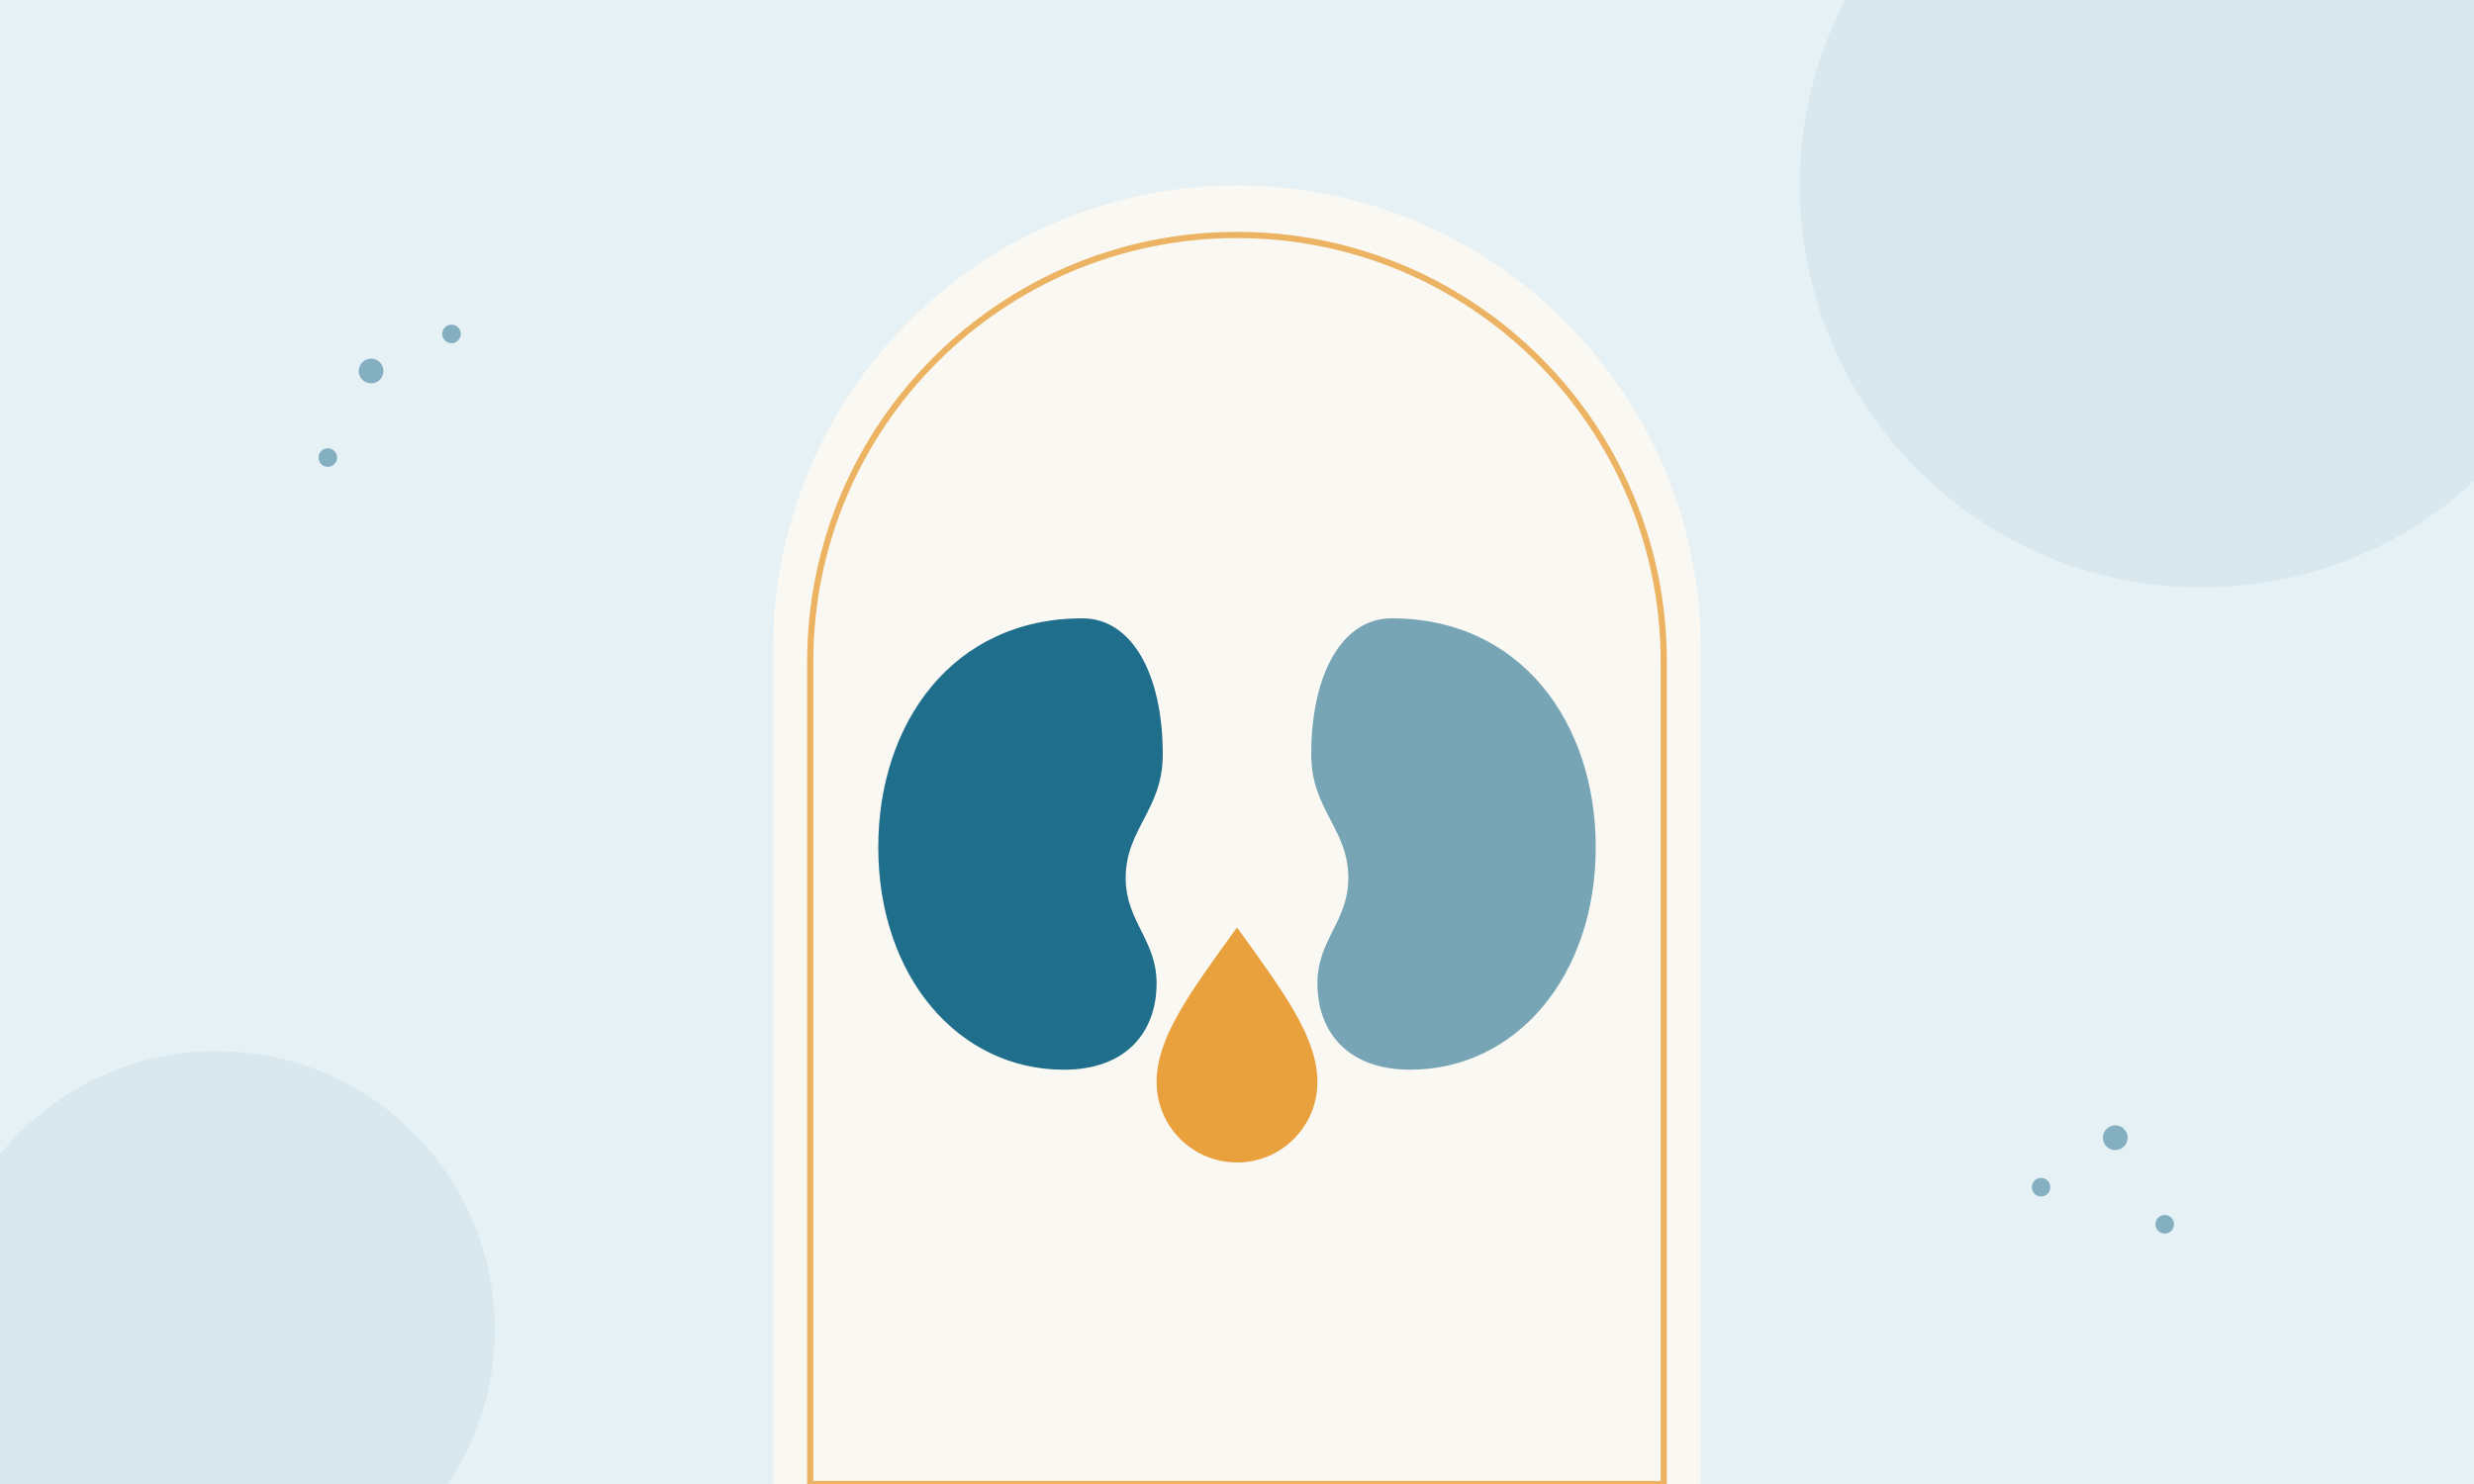
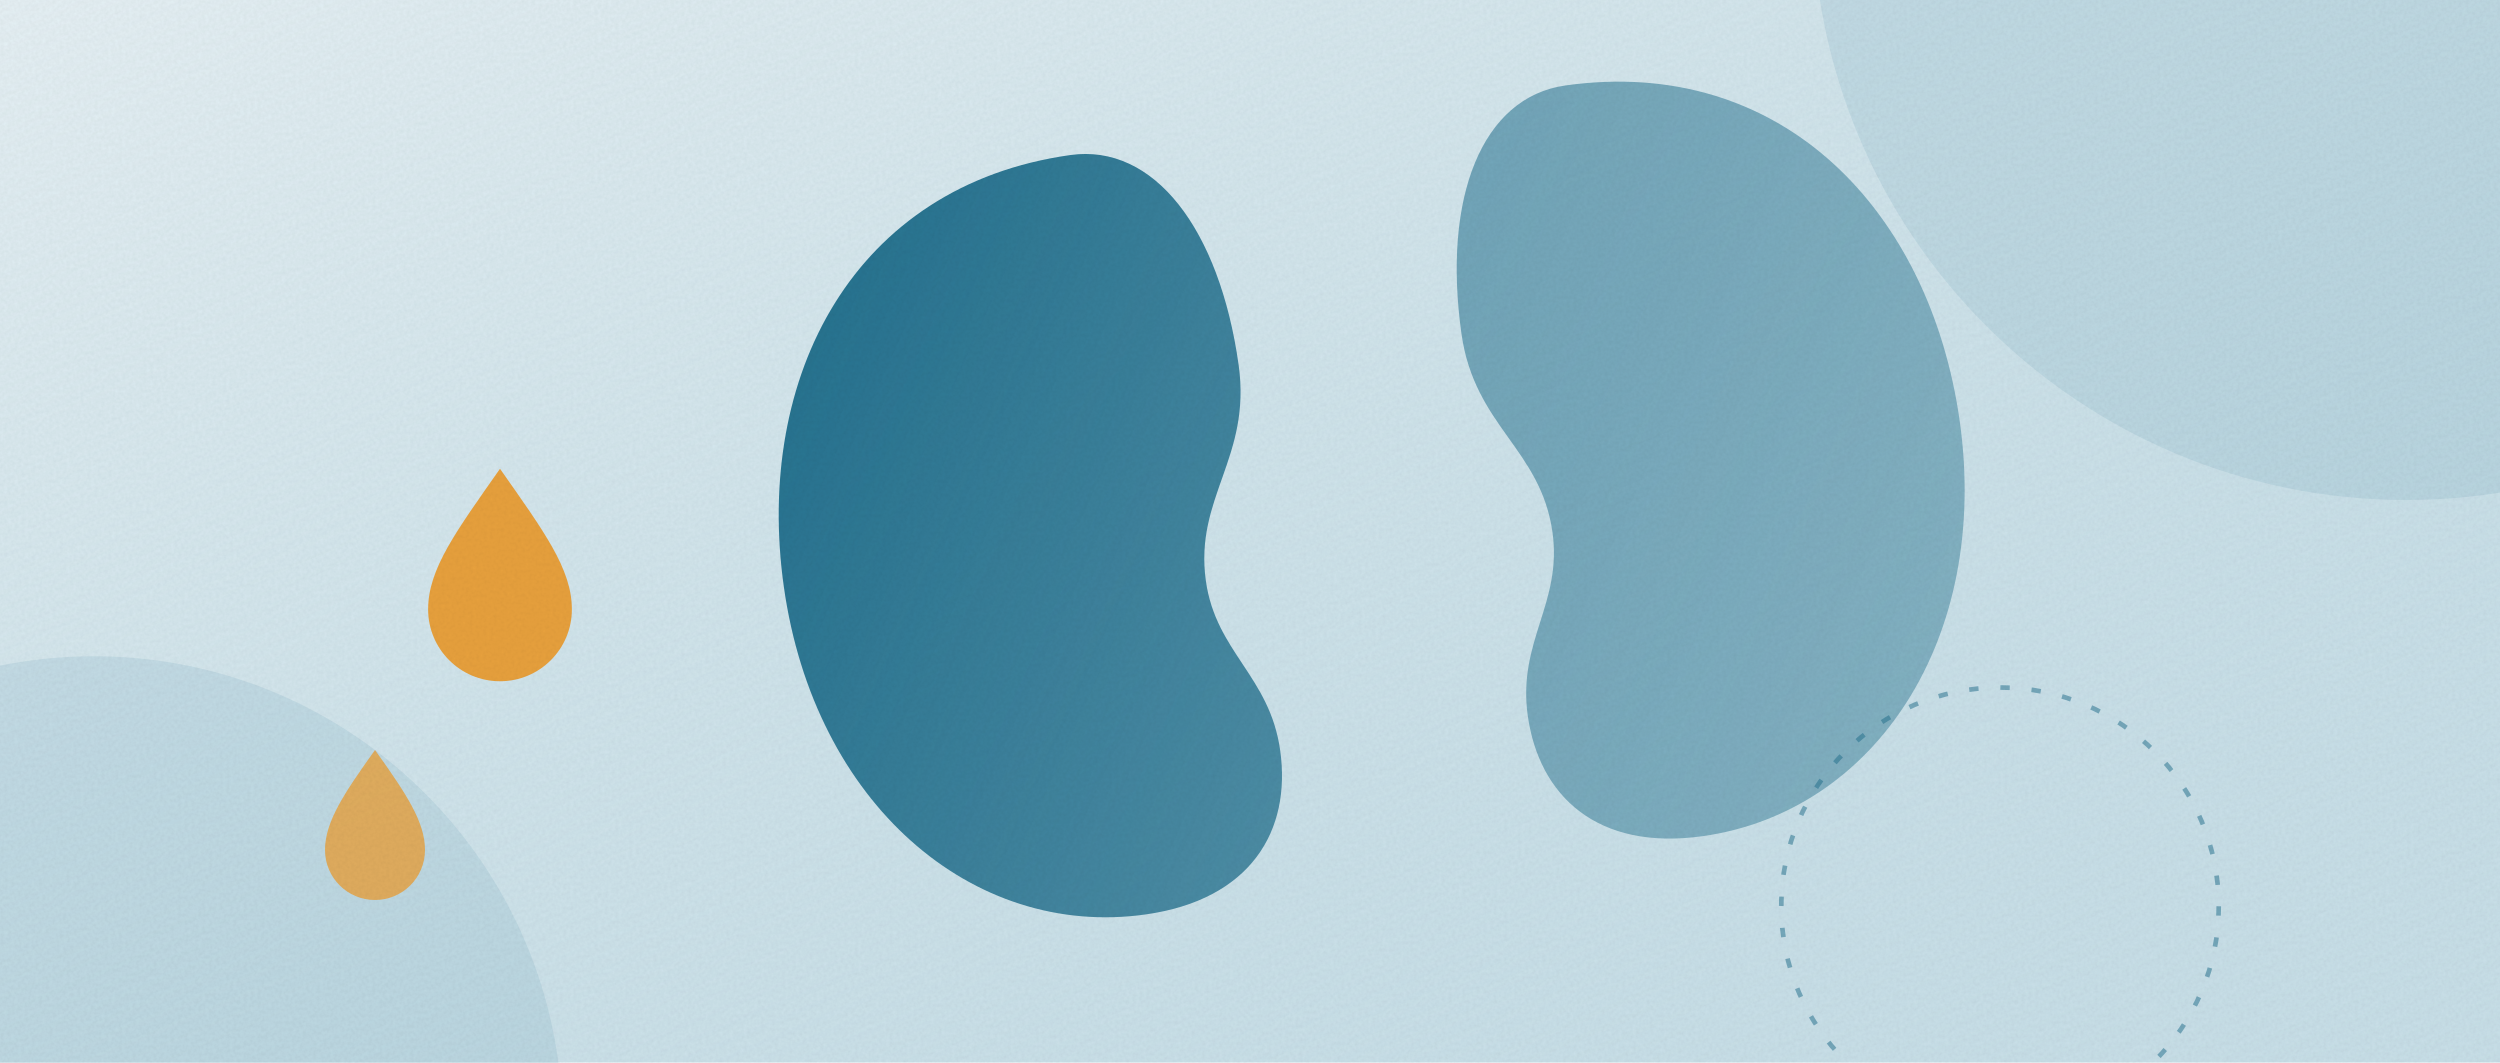
- <svg xmlns="http://www.w3.org/2000/svg" viewBox="0 0 800 480">
-   <rect width="800" height="480" fill="#E6F1F5" />
-   <circle cx="712" cy="60" r="130" fill="#1F6E8C" opacity=".07" />
-   <circle cx="70" cy="430" r="90" fill="#1F6E8C" opacity=".07" />
-   <path d="M250 480 L250 210 A150 150 0 0 1 550 210 L550 480 Z" fill="#FAF8F3" />
-   <path d="M262 480 L262 214 A138 138 0 0 1 538 214 L538 480 Z" fill="none" stroke="#E8A13D" stroke-width="2" opacity=".8" />
-   <g>
-     <path d="M350 200 c-42 0 -66 34 -66 74 c0 42 26 72 60 72 c20 0 30 -12 30 -28 c0 -14 -10 -20 -10 -34 c0 -16 12 -22 12 -40 c0 -26 -10 -44 -26 -44z" fill="#1F6E8C" />
-     <path d="M450 200 c42 0 66 34 66 74 c0 42 -26 72 -60 72 c-20 0 -30 -12 -30 -28 c0 -14 10 -20 10 -34 c0 -16 -12 -22 -12 -40 c0 -26 10 -44 26 -44z" fill="#1F6E8C" opacity=".6" />
-     <path d="M400 300 c16 22 26 36 26 50 a26 26 0 0 1 -52 0 c0 -14 10 -28 26 -50z" fill="#E8A13D" />
+ <svg xmlns="http://www.w3.org/2000/svg" viewBox="0 0 800 340">
+   <defs>
+     <linearGradient id="bg" x1="0" y1="0" x2="1" y2="1">
+       <stop offset="0" stop-color="#E6F1F5" />
+       <stop offset="1" stop-color="#9CC6D6" stop-opacity=".55" />
+     </linearGradient>
+     <linearGradient id="mn" x1="0" y1="0" x2="1" y2="1">
+       <stop offset="0" stop-color="#1F6E8C" />
+       <stop offset="1" stop-color="#1F6E8C" stop-opacity=".72" />
+     </linearGradient>
+     <filter id="gr">
+       <feTurbulence type="fractalNoise" baseFrequency=".9" numOctaves="2" seed="6" stitchTiles="stitch" />
+       <feColorMatrix type="matrix" values="0 0 0 0 0  0 0 0 0 0  0 0 0 0 0  0 0 0 .05 0" />
+     </filter>
+   </defs>
+   <rect width="800" height="340" fill="url(#bg)" />
+   <circle cx="770" cy="-30" r="190" fill="#1F6E8C" opacity=".10" />
+   <circle cx="30" cy="360" r="150" fill="#1F6E8C" opacity=".10" />
+   <circle cx="640" cy="290" r="70" fill="none" stroke="#1F6E8C" stroke-width="1.5" stroke-dasharray="3 7" opacity=".5" />
+   <g transform="rotate(-8 420 170)">
+     <path d="M360 40 c-70 0 -110 56 -110 124 c0 70 44 120 100 120 c34 0 50 -20 50 -46 c0 -24 -16 -34 -16 -57 c0 -27 20 -37 20 -67 c0 -44 -17 -74 -44 -74z" fill="url(#mn)" />
+     <path d="M520 40 c70 0 110 56 110 124 c0 70 -44 120 -100 120 c-34 0 -50 -20 -50 -46 c0 -24 16 -34 16 -57 c0 -27 -20 -37 -20 -67 c0 -44 17 -74 44 -74z" fill="url(#mn)" opacity=".55" />
  </g>
-   <g fill="#1F6E8C" opacity=".5">
-     <circle cx="120" cy="120" r="4" />
-     <circle cx="146" cy="108" r="3" />
-     <circle cx="106" cy="148" r="3" />
+   <g fill="#E8A13D">
+     <path d="M160 150 c14 20 23 32 23 45 a23 23 0 0 1 -46 0 c0 -13 9 -25 23 -45z" />
+     <path d="M120 240 c10 14 16 23 16 32 a16 16 0 0 1 -32 0 c0 -9 6 -18 16 -32z" opacity=".8" />
  </g>
-   <g fill="#1F6E8C" opacity=".5">
-     <circle cx="684" cy="368" r="4" />
-     <circle cx="660" cy="384" r="3" />
-     <circle cx="700" cy="396" r="3" />
-   </g>
+   <rect width="800" height="340" filter="url(#gr)" />
</svg>
